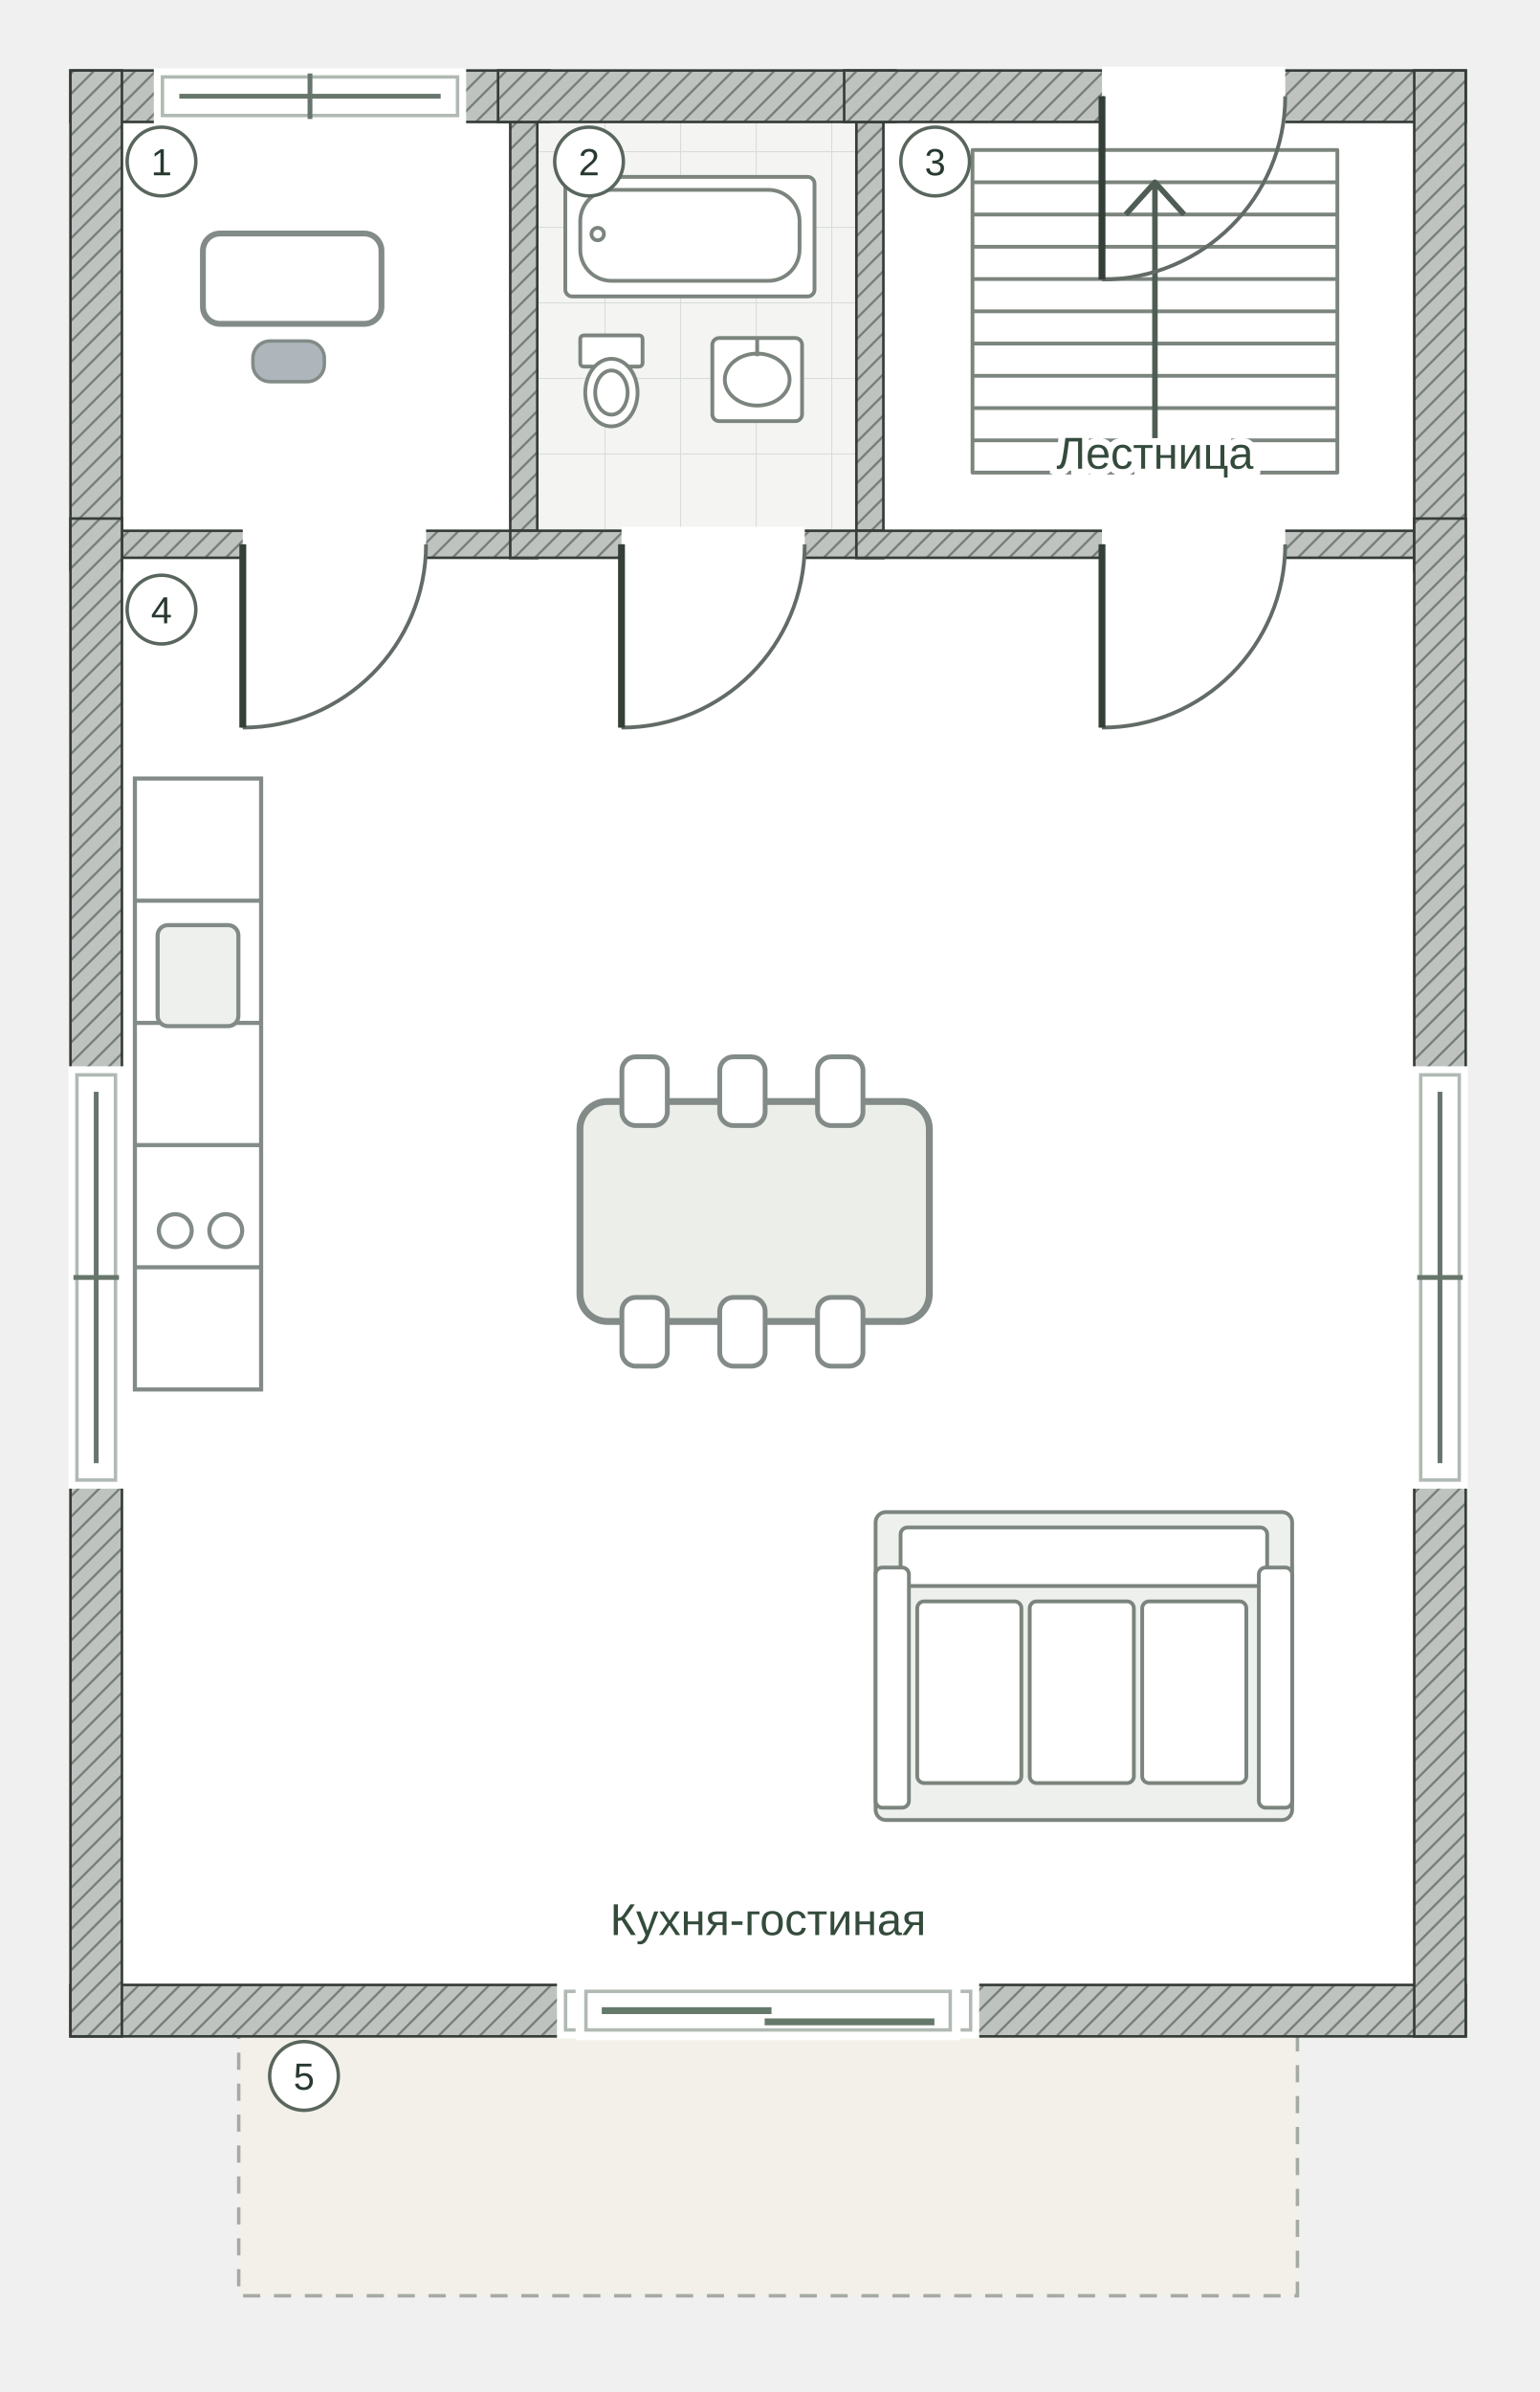
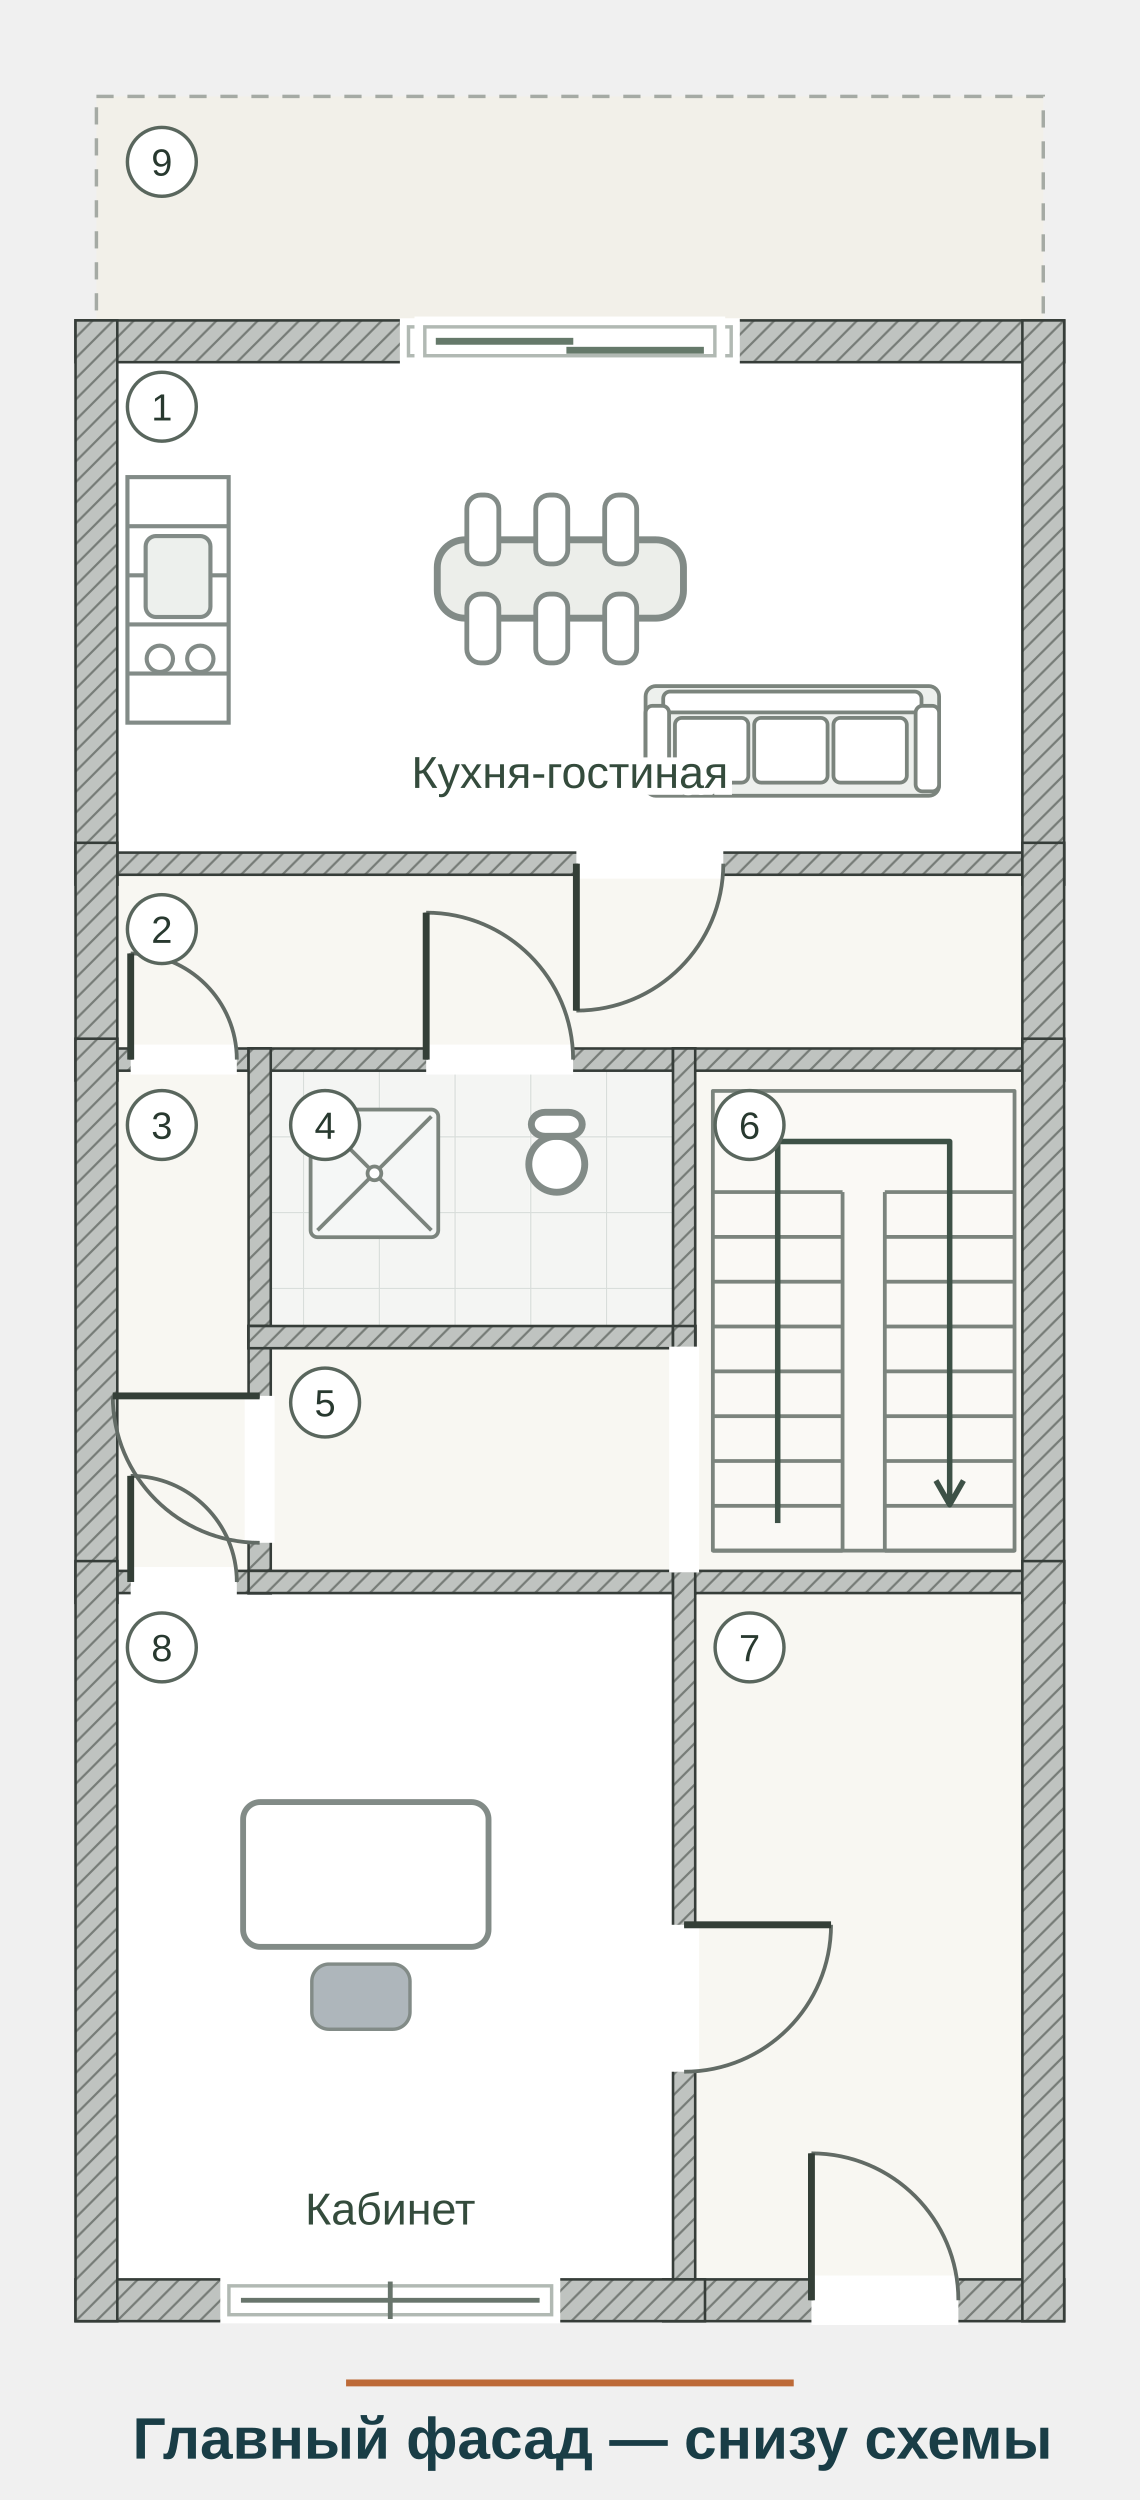
- <svg xmlns="http://www.w3.org/2000/svg" viewBox="0 0 448 696" width="448" height="696">
+ <svg xmlns="http://www.w3.org/2000/svg" viewBox="0 0 331 726" width="331" height="726">
  <defs>
    <pattern id="wallHatch" width="6" height="6" patternUnits="userSpaceOnUse">
      <rect width="6" height="6" fill="#bfc3c0" />
      <path d="M-1 1L1-1M0 6L6 0M5 7L7 5" stroke="#777d78" stroke-width=".65" />
    </pattern>
    <pattern id="planTiles" width="22" height="22" patternUnits="userSpaceOnUse">
      <rect width="22" height="22" fill="#f4f5f3" />
      <path d="M22 0H0V22" fill="none" stroke="#d8ddda" stroke-width=".6" />
    </pattern>
  </defs>
-   <rect x="28" y="28" width="124.444" height="130.37" fill="#fff" />
-   <rect x="152.444" y="28" width="100.741" height="130.37" fill="url(#planTiles)" />
-   <rect x="253.185" y="28" width="165.926" height="130.37" fill="#fff" />
-   <rect x="28" y="158.37" width="391.111" height="426.667" fill="#fff" />
-   <rect x="69.481" y="585.037" width="308.148" height="82.963" fill="#f2f0e9" stroke="#a5aaa4" stroke-width="1" stroke-dasharray="5 4" />
-   <rect x="59.061" y="67.945" width="51.968" height="26.283" rx="5" fill="#ffffff" stroke="#828b87" stroke-width="1.7" />
-   <rect x="73.612" y="99.228" width="20.787" height="11.827" rx="5" fill="#aeb6bb" stroke="#828b87" stroke-width="1" />
-   <g transform="translate(164.5333 51.46667)" stroke="#7b847d" stroke-width="1.1" stroke-linejoin="round">
-     <rect x="0" y="0" width="72.533" height="34.783" rx="2" fill="white" />
-     <rect x="4.352" y="3.781" width="63.829" height="26.465" rx="9.074" fill="white" />
-     <ellipse cx="9.429" cy="16.635" rx="1.813" ry="1.813" fill="white" />
-     <rect x="4.352" y="46.125" width="18.133" height="9.074" rx="1" fill="white" />
-     <ellipse cx="13.419" cy="62.76" rx="7.616" ry="9.83" fill="white" />
-     <ellipse cx="13.419" cy="62.76" rx="4.715" ry="6.427" fill="white" />
-     <rect x="42.795" y="46.881" width="26.112" height="24.197" rx="2" fill="white" />
-     <ellipse cx="55.851" cy="58.98" rx="9.429" ry="7.561" fill="white" />
-     <path d="M55.851 46.881v5.293" fill="none" />
+   <rect x="28" y="99.111" width="274.963" height="151.704" fill="#fff" />
+   <rect x="28" y="250.815" width="274.963" height="56.889" fill="#f8f7f2" />
+   <rect x="28" y="307.704" width="47.407" height="151.704" fill="#f8f7f2" />
+   <rect x="75.407" y="307.704" width="123.259" height="80.593" fill="url(#planTiles)" />
+   <rect x="75.407" y="388.296" width="123.259" height="71.111" fill="#f8f7f2" />
+   <rect x="198.667" y="307.704" width="104.296" height="151.704" fill="#f8f7f2" />
+   <rect x="198.667" y="459.407" width="104.296" height="208.593" fill="#f8f7f2" />
+   <rect x="28" y="459.407" width="170.667" height="208.593" fill="#fff" />
+   <rect x="28" y="28" width="274.963" height="71.111" fill="#f2f0e9" stroke="#a5aaa4" stroke-width="1" stroke-dasharray="5 4" />
+   <g stroke="#828b87" stroke-width="1.2" fill="white">
+     <rect x="37.007" y="138.554" width="29.393" height="71.301" />
+     <path d="M37.007 152.814h29.393" />
+     <path d="M37.007 167.074h29.393" />
+     <path d="M37.007 181.335h29.393" />
+     <path d="M37.007 195.595h29.393" />
+     <rect x="42.298" y="155.666" width="18.811" height="23.514" rx="3" fill="#edf0ed" />
+     <circle cx="46.413" cy="191.317" r="3.821" />
+     <circle cx="58.17" cy="191.317" r="3.821" />
  </g>
-   <g transform="translate(283.0519 43.64444)" stroke="#7b847d" stroke-width="1.1" stroke-linejoin="round">
-     <rect x="0" y="0" width="106.193" height="93.867" rx="0" fill="white" />
-     <path d="M0 9.387H106.193" fill="none" />
-     <path d="M0 18.773H106.193" fill="none" />
-     <path d="M0 28.16H106.193" fill="none" />
-     <path d="M0 37.547H106.193" fill="none" />
-     <path d="M0 46.933H106.193" fill="none" />
-     <path d="M0 56.32H106.193" fill="none" />
-     <path d="M0 65.707H106.193" fill="none" />
-     <path d="M0 75.093H106.193" fill="none" />
-     <path d="M0 84.48H106.193" fill="none" />
-     <path d="M53.096 86.357V9.387m-8.495 9.387l8.495 -9.387l8.495 9.387" fill="none" stroke="#4f5d54" stroke-width="1.6" />
+   <rect x="126.987" y="156.759" width="71.49" height="22.756" rx="8" fill="#eceeea" stroke="#828b87" stroke-width="2" />
+   <rect x="135.566" y="143.759" width="9.294" height="20" rx="4" fill="#fff" stroke="#828b87" stroke-width="1.4" />
+   <rect x="155.583" y="143.759" width="9.294" height="20" rx="4" fill="#fff" stroke="#828b87" stroke-width="1.4" />
+   <rect x="175.6" y="143.759" width="9.294" height="20" rx="4" fill="#fff" stroke="#828b87" stroke-width="1.4" />
+   <rect x="135.566" y="172.514" width="9.294" height="20" rx="4" fill="#fff" stroke="#828b87" stroke-width="1.4" />
+   <rect x="155.583" y="172.514" width="9.294" height="20" rx="4" fill="#fff" stroke="#828b87" stroke-width="1.4" />
+   <rect x="175.6" y="172.514" width="9.294" height="20" rx="4" fill="#fff" stroke="#828b87" stroke-width="1.4" />
+   <g transform="translate(187.4785 199.2356)" stroke="#7b847d" stroke-width="1.1" stroke-linejoin="round">
+     <rect x="0" y="0" width="85.239" height="31.858" rx="3" fill="#edf0ed" />
+     <rect x="5.114" y="1.593" width="75.01" height="6.053" rx="2" fill="white" />
+     <rect x="8.524" y="9.239" width="21.31" height="18.796" rx="2" fill="white" />
+     <rect x="31.538" y="9.239" width="21.31" height="18.796" rx="2" fill="white" />
+     <rect x="54.553" y="9.239" width="21.31" height="18.796" rx="2" fill="white" />
+     <rect x="0" y="5.734" width="6.819" height="24.849" rx="2" fill="white" />
+     <rect x="78.419" y="5.734" width="6.819" height="24.849" rx="2" fill="white" />
  </g>
-   <g stroke="#828b87" stroke-width="1.2" fill="white">
-     <rect x="39.259" y="226.519" width="36.741" height="177.778" />
-     <path d="M39.259 262.074h36.741" />
-     <path d="M39.259 297.63h36.741" />
-     <path d="M39.259 333.185h36.741" />
-     <path d="M39.259 368.741h36.741" />
-     <rect x="45.873" y="269.185" width="23.514" height="29.393" rx="3" fill="#edf0ed" />
-     <circle cx="51.016" cy="358.074" r="4.776" />
-     <circle cx="65.713" cy="358.074" r="4.776" />
+   <g transform="translate(90.19852 322.2104)" stroke="#7b847d" stroke-width="1.1" stroke-linejoin="round">
+     <rect x="0" y="0" width="37.073" height="37.073" rx="2" fill="#f5f7f6" />
+     <path d="M2 2L35.073 35.073M2 35.073L35.073 2" fill="none" />
+     <ellipse cx="18.536" cy="18.536" rx="2" ry="2" fill="white" />
  </g>
-   <rect x="168.8" y="320.504" width="101.689" height="64" rx="8" fill="#eceeea" stroke="#828b87" stroke-width="2" />
-   <rect x="181.003" y="307.504" width="13.22" height="20" rx="4" fill="#fff" stroke="#828b87" stroke-width="1.4" />
-   <rect x="209.476" y="307.504" width="13.22" height="20" rx="4" fill="#fff" stroke="#828b87" stroke-width="1.4" />
-   <rect x="237.948" y="307.504" width="13.22" height="20" rx="4" fill="#fff" stroke="#828b87" stroke-width="1.4" />
-   <rect x="181.003" y="377.504" width="13.22" height="20" rx="4" fill="#fff" stroke="#828b87" stroke-width="1.4" />
-   <rect x="209.476" y="377.504" width="13.22" height="20" rx="4" fill="#fff" stroke="#828b87" stroke-width="1.4" />
-   <rect x="237.948" y="377.504" width="13.22" height="20" rx="4" fill="#fff" stroke="#828b87" stroke-width="1.4" />
-   <g transform="translate(254.8444 439.9704)" stroke="#7b847d" stroke-width="1.1" stroke-linejoin="round">
-     <rect x="0" y="0" width="121.244" height="89.6" rx="3" fill="#edf0ed" />
-     <rect x="7.275" y="4.48" width="106.695" height="17.024" rx="2" fill="white" />
-     <rect x="12.124" y="25.984" width="30.311" height="52.864" rx="2" fill="white" />
-     <rect x="44.86" y="25.984" width="30.311" height="52.864" rx="2" fill="white" />
-     <rect x="77.596" y="25.984" width="30.311" height="52.864" rx="2" fill="white" />
-     <rect x="0" y="16.128" width="9.7" height="69.888" rx="2" fill="white" />
-     <rect x="111.545" y="16.128" width="9.7" height="69.888" rx="2" fill="white" />
+   <circle cx="161.689" cy="338.103" r="8.124" fill="#ffffff" stroke="#828b87" stroke-width="2" />
+   <rect x="154.293" y="323.016" width="14.791" height="6.963" rx="4" fill="#ffffff" stroke="#828b87" stroke-width="2" />
+   <g transform="translate(207.0104 316.8059)" stroke="#7b847d" stroke-width="1.1" stroke-linejoin="round">
+     <rect x="0" y="0" width="87.609" height="133.499" rx="0" fill="#faf9f5" />
+     <path d="M0 29.37h37.672M49.937 29.37h37.672" fill="none" />
+     <path d="M0 42.386h37.672M49.937 42.386h37.672" fill="none" />
+     <path d="M0 55.402h37.672M49.937 55.402h37.672" fill="none" />
+     <path d="M0 68.418h37.672M49.937 68.418h37.672" fill="none" />
+     <path d="M0 81.435h37.672M49.937 81.435h37.672" fill="none" />
+     <path d="M0 94.451h37.672M49.937 94.451h37.672" fill="none" />
+     <path d="M0 107.467h37.672M49.937 107.467h37.672" fill="none" />
+     <path d="M0 120.483h37.672M49.937 120.483h37.672" fill="none" />
+     <path d="M0 133.499h37.672M49.937 133.499h37.672" fill="none" />
+     <path d="M37.672 29.37v104.129M49.937 29.37v104.129" fill="none" />
+     <path d="M18.836 125.489V14.685H68.773V120.149m-4-7l4 7 4-7" fill="none" stroke="#3d5146" stroke-width="1.6" />
  </g>
-   <path d="M152.444 28L152.444 158.37" fill="none" stroke="#363d39" stroke-width="8.611" stroke-linecap="square" />
-   <path d="M152.444 28L152.444 158.37" fill="none" stroke="url(#wallHatch)" stroke-width="7.111" stroke-linecap="square" />
-   <path d="M28 158.37L152.444 158.37" fill="none" stroke="#363d39" stroke-width="8.611" stroke-linecap="square" />
-   <path d="M28 158.37L152.444 158.37" fill="none" stroke="url(#wallHatch)" stroke-width="7.111" stroke-linecap="square" />
-   <path d="M253.185 28L253.185 158.37" fill="none" stroke="#363d39" stroke-width="8.611" stroke-linecap="square" />
-   <path d="M253.185 28L253.185 158.37" fill="none" stroke="url(#wallHatch)" stroke-width="7.111" stroke-linecap="square" />
-   <path d="M152.444 158.37L253.185 158.37" fill="none" stroke="#363d39" stroke-width="8.611" stroke-linecap="square" />
-   <path d="M152.444 158.37L253.185 158.37" fill="none" stroke="url(#wallHatch)" stroke-width="7.111" stroke-linecap="square" />
-   <path d="M253.185 158.37L419.111 158.37" fill="none" stroke="#363d39" stroke-width="8.611" stroke-linecap="square" />
-   <path d="M253.185 158.37L419.111 158.37" fill="none" stroke="url(#wallHatch)" stroke-width="7.111" stroke-linecap="square" />
-   <path d="M28 28L152.444 28" fill="none" stroke="#363d39" stroke-width="15.722" stroke-linecap="square" />
-   <path d="M28 28L152.444 28" fill="none" stroke="url(#wallHatch)" stroke-width="14.222" stroke-linecap="square" />
-   <path d="M28 28L28 158.37" fill="none" stroke="#363d39" stroke-width="15.722" stroke-linecap="square" />
-   <path d="M28 28L28 158.37" fill="none" stroke="url(#wallHatch)" stroke-width="14.222" stroke-linecap="square" />
-   <path d="M152.444 28L253.185 28" fill="none" stroke="#363d39" stroke-width="15.722" stroke-linecap="square" />
-   <path d="M152.444 28L253.185 28" fill="none" stroke="url(#wallHatch)" stroke-width="14.222" stroke-linecap="square" />
-   <path d="M253.185 28L419.111 28" fill="none" stroke="#363d39" stroke-width="15.722" stroke-linecap="square" />
-   <path d="M253.185 28L419.111 28" fill="none" stroke="url(#wallHatch)" stroke-width="14.222" stroke-linecap="square" />
-   <path d="M419.111 28L419.111 158.37" fill="none" stroke="#363d39" stroke-width="15.722" stroke-linecap="square" />
-   <path d="M419.111 28L419.111 158.37" fill="none" stroke="url(#wallHatch)" stroke-width="14.222" stroke-linecap="square" />
-   <path d="M28 585.037L419.111 585.037" fill="none" stroke="#363d39" stroke-width="15.722" stroke-linecap="square" />
-   <path d="M28 585.037L419.111 585.037" fill="none" stroke="url(#wallHatch)" stroke-width="14.222" stroke-linecap="square" />
-   <path d="M28 158.37L28 585.037" fill="none" stroke="#363d39" stroke-width="15.722" stroke-linecap="square" />
-   <path d="M28 158.37L28 585.037" fill="none" stroke="url(#wallHatch)" stroke-width="14.222" stroke-linecap="square" />
-   <path d="M419.111 158.37L419.111 585.037" fill="none" stroke="#363d39" stroke-width="15.722" stroke-linecap="square" />
-   <path d="M419.111 158.37L419.111 585.037" fill="none" stroke="url(#wallHatch)" stroke-width="14.222" stroke-linecap="square" />
-   <path d="M52.889 28L127.556 28" fill="none" stroke="white" stroke-width="16.222" stroke-linecap="square" />
-   <path d="M52.889 28L127.556 28" fill="none" stroke="#b1b9b3" stroke-width="12.222" stroke-linecap="square" />
-   <path d="M52.889 28L127.556 28" fill="none" stroke="white" stroke-width="10.222" stroke-linecap="square" />
-   <path d="M52.889 28L127.556 28" fill="none" stroke="#68756c" stroke-width="1.4" stroke-linecap="square" />
-   <path d="M90.222 22.074L90.222 33.926" fill="none" stroke="#68756c" stroke-width="1.4" stroke-linecap="square" />
-   <path d="M170.222 585.037L276.889 585.037" fill="none" stroke="white" stroke-width="16.222" stroke-linecap="square" />
-   <path d="M170.222 585.037L276.889 585.037" fill="none" stroke="#b1b9b3" stroke-width="12.222" stroke-linecap="square" />
-   <path d="M170.222 585.037L276.889 585.037" fill="none" stroke="white" stroke-width="10.222" stroke-linecap="square" />
-   <path d="M170.222 585.037L276.889 585.037" fill="none" stroke="#68756c" stroke-width="1.4" stroke-linecap="square" />
-   <path d="M223.556 579.111L223.556 590.963" fill="none" stroke="#68756c" stroke-width="1.4" stroke-linecap="square" />
-   <path d="M28 318.37L28 425.037" fill="none" stroke="white" stroke-width="16.222" stroke-linecap="square" />
-   <path d="M28 318.37L28 425.037" fill="none" stroke="#b1b9b3" stroke-width="12.222" stroke-linecap="square" />
-   <path d="M28 318.37L28 425.037" fill="none" stroke="white" stroke-width="10.222" stroke-linecap="square" />
-   <path d="M28 318.37L28 425.037" fill="none" stroke="#68756c" stroke-width="1.4" stroke-linecap="square" />
-   <path d="M22.074 371.704L33.926 371.704" fill="none" stroke="#68756c" stroke-width="1.4" stroke-linecap="square" />
-   <path d="M419.111 318.37L419.111 425.037" fill="none" stroke="white" stroke-width="16.222" stroke-linecap="square" />
-   <path d="M419.111 318.37L419.111 425.037" fill="none" stroke="#b1b9b3" stroke-width="12.222" stroke-linecap="square" />
-   <path d="M419.111 318.37L419.111 425.037" fill="none" stroke="white" stroke-width="10.222" stroke-linecap="square" />
-   <path d="M419.111 318.37L419.111 425.037" fill="none" stroke="#68756c" stroke-width="1.4" stroke-linecap="square" />
-   <path d="M413.185 371.704L425.037 371.704" fill="none" stroke="#68756c" stroke-width="1.4" stroke-linecap="square" />
-   <g transform="translate(320.7407 158.3704) scale(1 1)" data-plan-door="true">
-     <path d="M0 0H53.333" stroke="white" stroke-width="10.111" />
-     <path d="M0 0V53.333M53.333 0A53.333 53.333 0 0 1 0 53.333" fill="none" stroke="#626b65" stroke-width="1.1" />
-     <path d="M0 0V53.333" stroke="#343f37" stroke-width="2" />
+   <rect x="70.598" y="523.32" width="71.27" height="42.052" rx="5" fill="#ffffff" stroke="#828b87" stroke-width="1.7" />
+   <rect x="90.554" y="570.372" width="28.508" height="18.924" rx="5" fill="#aeb6bb" stroke="#828b87" stroke-width="1" />
+   <path d="M28 250.815L302.963 250.815" fill="none" stroke="#363d39" stroke-width="7.189" stroke-linecap="square" />
+   <path d="M28 250.815L302.963 250.815" fill="none" stroke="url(#wallHatch)" stroke-width="5.689" stroke-linecap="square" />
+   <path d="M28 307.704L75.407 307.704" fill="none" stroke="#363d39" stroke-width="7.189" stroke-linecap="square" />
+   <path d="M28 307.704L75.407 307.704" fill="none" stroke="url(#wallHatch)" stroke-width="5.689" stroke-linecap="square" />
+   <path d="M75.407 307.704L198.667 307.704" fill="none" stroke="#363d39" stroke-width="7.189" stroke-linecap="square" />
+   <path d="M75.407 307.704L198.667 307.704" fill="none" stroke="url(#wallHatch)" stroke-width="5.689" stroke-linecap="square" />
+   <path d="M198.667 307.704L302.963 307.704" fill="none" stroke="#363d39" stroke-width="7.189" stroke-linecap="square" />
+   <path d="M198.667 307.704L302.963 307.704" fill="none" stroke="url(#wallHatch)" stroke-width="5.689" stroke-linecap="square" />
+   <path d="M75.407 307.704L75.407 388.296" fill="none" stroke="#363d39" stroke-width="7.189" stroke-linecap="square" />
+   <path d="M75.407 307.704L75.407 388.296" fill="none" stroke="url(#wallHatch)" stroke-width="5.689" stroke-linecap="square" />
+   <path d="M75.407 388.296L75.407 459.407" fill="none" stroke="#363d39" stroke-width="7.189" stroke-linecap="square" />
+   <path d="M75.407 388.296L75.407 459.407" fill="none" stroke="url(#wallHatch)" stroke-width="5.689" stroke-linecap="square" />
+   <path d="M28 459.407L75.407 459.407" fill="none" stroke="#363d39" stroke-width="7.189" stroke-linecap="square" />
+   <path d="M28 459.407L75.407 459.407" fill="none" stroke="url(#wallHatch)" stroke-width="5.689" stroke-linecap="square" />
+   <path d="M75.407 388.296L198.667 388.296" fill="none" stroke="#363d39" stroke-width="7.189" stroke-linecap="square" />
+   <path d="M75.407 388.296L198.667 388.296" fill="none" stroke="url(#wallHatch)" stroke-width="5.689" stroke-linecap="square" />
+   <path d="M198.667 307.704L198.667 388.296" fill="none" stroke="#363d39" stroke-width="7.189" stroke-linecap="square" />
+   <path d="M198.667 307.704L198.667 388.296" fill="none" stroke="url(#wallHatch)" stroke-width="5.689" stroke-linecap="square" />
+   <path d="M198.667 388.296L198.667 459.407" fill="none" stroke="#363d39" stroke-width="7.189" stroke-linecap="square" />
+   <path d="M198.667 388.296L198.667 459.407" fill="none" stroke="url(#wallHatch)" stroke-width="5.689" stroke-linecap="square" />
+   <path d="M75.407 459.407L198.667 459.407" fill="none" stroke="#363d39" stroke-width="7.189" stroke-linecap="square" />
+   <path d="M75.407 459.407L198.667 459.407" fill="none" stroke="url(#wallHatch)" stroke-width="5.689" stroke-linecap="square" />
+   <path d="M198.667 459.407L302.963 459.407" fill="none" stroke="#363d39" stroke-width="7.189" stroke-linecap="square" />
+   <path d="M198.667 459.407L302.963 459.407" fill="none" stroke="url(#wallHatch)" stroke-width="5.689" stroke-linecap="square" />
+   <path d="M198.667 459.407L198.667 668" fill="none" stroke="#363d39" stroke-width="7.189" stroke-linecap="square" />
+   <path d="M198.667 459.407L198.667 668" fill="none" stroke="url(#wallHatch)" stroke-width="5.689" stroke-linecap="square" />
+   <path d="M28 99.111L302.963 99.111" fill="none" stroke="#363d39" stroke-width="12.878" stroke-linecap="square" />
+   <path d="M28 99.111L302.963 99.111" fill="none" stroke="url(#wallHatch)" stroke-width="11.378" stroke-linecap="square" />
+   <path d="M28 99.111L28 250.815" fill="none" stroke="#363d39" stroke-width="12.878" stroke-linecap="square" />
+   <path d="M28 99.111L28 250.815" fill="none" stroke="url(#wallHatch)" stroke-width="11.378" stroke-linecap="square" />
+   <path d="M302.963 99.111L302.963 250.815" fill="none" stroke="#363d39" stroke-width="12.878" stroke-linecap="square" />
+   <path d="M302.963 99.111L302.963 250.815" fill="none" stroke="url(#wallHatch)" stroke-width="11.378" stroke-linecap="square" />
+   <path d="M28 250.815L28 307.704" fill="none" stroke="#363d39" stroke-width="12.878" stroke-linecap="square" />
+   <path d="M28 250.815L28 307.704" fill="none" stroke="url(#wallHatch)" stroke-width="11.378" stroke-linecap="square" />
+   <path d="M302.963 250.815L302.963 307.704" fill="none" stroke="#363d39" stroke-width="12.878" stroke-linecap="square" />
+   <path d="M302.963 250.815L302.963 307.704" fill="none" stroke="url(#wallHatch)" stroke-width="11.378" stroke-linecap="square" />
+   <path d="M28 307.704L28 459.407" fill="none" stroke="#363d39" stroke-width="12.878" stroke-linecap="square" />
+   <path d="M28 307.704L28 459.407" fill="none" stroke="url(#wallHatch)" stroke-width="11.378" stroke-linecap="square" />
+   <path d="M302.963 307.704L302.963 459.407" fill="none" stroke="#363d39" stroke-width="12.878" stroke-linecap="square" />
+   <path d="M302.963 307.704L302.963 459.407" fill="none" stroke="url(#wallHatch)" stroke-width="11.378" stroke-linecap="square" />
+   <path d="M198.667 668L302.963 668" fill="none" stroke="#363d39" stroke-width="12.878" stroke-linecap="square" />
+   <path d="M198.667 668L302.963 668" fill="none" stroke="url(#wallHatch)" stroke-width="11.378" stroke-linecap="square" />
+   <path d="M302.963 459.407L302.963 668" fill="none" stroke="#363d39" stroke-width="12.878" stroke-linecap="square" />
+   <path d="M302.963 459.407L302.963 668" fill="none" stroke="url(#wallHatch)" stroke-width="11.378" stroke-linecap="square" />
+   <path d="M28 668L198.667 668" fill="none" stroke="#363d39" stroke-width="12.878" stroke-linecap="square" />
+   <path d="M28 668L198.667 668" fill="none" stroke="url(#wallHatch)" stroke-width="11.378" stroke-linecap="square" />
+   <path d="M28 459.407L28 668" fill="none" stroke="#363d39" stroke-width="12.878" stroke-linecap="square" />
+   <path d="M28 459.407L28 668" fill="none" stroke="url(#wallHatch)" stroke-width="11.378" stroke-linecap="square" />
+   <path d="M122.815 99.111L208.148 99.111" fill="none" stroke="white" stroke-width="13.378" stroke-linecap="square" />
+   <path d="M122.815 99.111L208.148 99.111" fill="none" stroke="#b1b9b3" stroke-width="9.378" stroke-linecap="square" />
+   <path d="M122.815 99.111L208.148 99.111" fill="none" stroke="white" stroke-width="7.378" stroke-linecap="square" />
+   <path d="M122.815 99.111L208.148 99.111" fill="none" stroke="#68756c" stroke-width="1.4" stroke-linecap="square" />
+   <path d="M165.481 94.37L165.481 103.852" fill="none" stroke="#68756c" stroke-width="1.4" stroke-linecap="square" />
+   <path d="M70.667 668L156 668" fill="none" stroke="white" stroke-width="13.378" stroke-linecap="square" />
+   <path d="M70.667 668L156 668" fill="none" stroke="#b1b9b3" stroke-width="9.378" stroke-linecap="square" />
+   <path d="M70.667 668L156 668" fill="none" stroke="white" stroke-width="7.378" stroke-linecap="square" />
+   <path d="M70.667 668L156 668" fill="none" stroke="#68756c" stroke-width="1.4" stroke-linecap="square" />
+   <path d="M113.333 663.259L113.333 672.741" fill="none" stroke="#68756c" stroke-width="1.4" stroke-linecap="square" />
+   <g transform="translate(37.95556 307.7037) scale(1 -1)" data-plan-door="true">
+     <path d="M0 0H30.815" stroke="white" stroke-width="8.689" />
+     <path d="M0 0V30.815M30.815 0A30.815 30.815 0 0 1 0 30.815" fill="none" stroke="#626b65" stroke-width="1.1" />
+     <path d="M0 0V30.815" stroke="#343f37" stroke-width="2" />
  </g>
-   <g transform="translate(70.66667 158.3704) scale(1 1)" data-plan-door="true">
-     <path d="M0 0H53.333" stroke="white" stroke-width="10.111" />
-     <path d="M0 0V53.333M53.333 0A53.333 53.333 0 0 1 0 53.333" fill="none" stroke="#626b65" stroke-width="1.1" />
-     <path d="M0 0V53.333" stroke="#343f37" stroke-width="2" />
+   <g transform="translate(167.3778 250.8148) scale(1 1)" data-plan-door="true">
+     <path d="M0 0H42.667" stroke="white" stroke-width="8.689" />
+     <path d="M0 0V42.667M42.667 0A42.667 42.667 0 0 1 0 42.667" fill="none" stroke="#626b65" stroke-width="1.1" />
+     <path d="M0 0V42.667" stroke="#343f37" stroke-width="2" />
  </g>
-   <g transform="translate(180.8889 158.3704) scale(1 1)" data-plan-door="true">
-     <path d="M0 0H53.333" stroke="white" stroke-width="10.111" />
-     <path d="M0 0V53.333M53.333 0A53.333 53.333 0 0 1 0 53.333" fill="none" stroke="#626b65" stroke-width="1.1" />
-     <path d="M0 0V53.333" stroke="#343f37" stroke-width="2" />
+   <g transform="translate(75.40741 405.363) rotate(90) scale(1 1)" data-plan-door="true">
+     <path d="M0 0H42.667" stroke="white" stroke-width="8.689" />
+     <path d="M0 0V42.667M42.667 0A42.667 42.667 0 0 1 0 42.667" fill="none" stroke="#626b65" stroke-width="1.1" />
+     <path d="M0 0V42.667" stroke="#343f37" stroke-width="2" />
  </g>
-   <g transform="translate(320.7407 28) scale(1 1)" data-plan-door="true">
-     <path d="M0 0H53.333" stroke="white" stroke-width="17.222" />
-     <path d="M0 0V53.333M53.333 0A53.333 53.333 0 0 1 0 53.333" fill="none" stroke="#626b65" stroke-width="1.1" />
-     <path d="M0 0V53.333" stroke="#343f37" stroke-width="2" />
+   <g transform="translate(37.95556 459.4074) scale(1 -1)" data-plan-door="true">
+     <path d="M0 0H30.815" stroke="white" stroke-width="8.689" />
+     <path d="M0 0V30.815M30.815 0A30.815 30.815 0 0 1 0 30.815" fill="none" stroke="#626b65" stroke-width="1.1" />
+     <path d="M0 0V30.815" stroke="#343f37" stroke-width="2" />
  </g>
-   <path d="M176.148 585.037L270.963 585.037" fill="none" stroke="white" stroke-width="17.222" stroke-linecap="square" />
-   <path d="M176.148 585.037L270.963 585.037" fill="none" stroke="#b1b9b3" stroke-width="12.222" stroke-linecap="square" />
-   <path d="M176.148 585.037L270.963 585.037" fill="none" stroke="white" stroke-width="10.222" stroke-linecap="square" />
-   <path d="M176.148 585.037L223.556 585.037" fill="none" stroke="#65796a" stroke-width="2" stroke-linecap="square" />
-   <path d="M223.556 588.296L270.963 588.296" fill="none" stroke="#65796a" stroke-width="2" stroke-linecap="square" />
+   <g transform="translate(198.6667 558.963) rotate(90) scale(1 -1)" data-plan-door="true">
+     <path d="M0 0H42.667" stroke="white" stroke-width="8.689" />
+     <path d="M0 0V42.667M42.667 0A42.667 42.667 0 0 1 0 42.667" fill="none" stroke="#626b65" stroke-width="1.1" />
+     <path d="M0 0V42.667" stroke="#343f37" stroke-width="2" />
+   </g>
+   <g transform="translate(123.763 307.7037) scale(1 -1)" data-plan-door="true">
+     <path d="M0 0H42.667" stroke="white" stroke-width="8.689" />
+     <path d="M0 0V42.667M42.667 0A42.667 42.667 0 0 1 0 42.667" fill="none" stroke="#626b65" stroke-width="1.1" />
+     <path d="M0 0V42.667" stroke="#343f37" stroke-width="2" />
+   </g>
+   <path d="M198.667 395.407L198.667 452.296" fill="none" stroke="white" stroke-width="8.689" stroke-linecap="square" />
+   <g transform="translate(235.6444 668) scale(1 -1)" data-plan-door="true">
+     <path d="M0 0H42.667" stroke="white" stroke-width="14.378" />
+     <path d="M0 0V42.667M42.667 0A42.667 42.667 0 0 1 0 42.667" fill="none" stroke="#626b65" stroke-width="1.1" />
+     <path d="M0 0V42.667" stroke="#343f37" stroke-width="2" />
+   </g>
+   <path d="M127.556 99.111L203.407 99.111" fill="none" stroke="white" stroke-width="14.378" stroke-linecap="square" />
+   <path d="M127.556 99.111L203.407 99.111" fill="none" stroke="#b1b9b3" stroke-width="9.378" stroke-linecap="square" />
+   <path d="M127.556 99.111L203.407 99.111" fill="none" stroke="white" stroke-width="7.378" stroke-linecap="square" />
+   <path d="M127.556 99.111L165.481 99.111" fill="none" stroke="#65796a" stroke-width="2" stroke-linecap="square" />
+   <path d="M165.481 101.719L203.407 101.719" fill="none" stroke="#65796a" stroke-width="2" stroke-linecap="square" />
+   <circle cx="47" cy="118.111" r="10" fill="white" stroke="#59665d" stroke-width="1" />
+   <text x="47" y="122.111" text-anchor="middle" font-family="Arial,sans-serif" font-size="11" fill="#28392f">1</text>
+   <text x="165.481" y="228.815" text-anchor="middle" font-family="Arial,sans-serif" font-size="13" fill="#344b3c" stroke="white" stroke-width="4" paint-order="stroke">Кухня-гостиная</text>
+   <circle cx="47" cy="269.815" r="10" fill="white" stroke="#59665d" stroke-width="1" />
+   <text x="47" y="273.815" text-anchor="middle" font-family="Arial,sans-serif" font-size="11" fill="#28392f">2</text>
+   <circle cx="47" cy="326.704" r="10" fill="white" stroke="#59665d" stroke-width="1" />
+   <text x="47" y="330.704" text-anchor="middle" font-family="Arial,sans-serif" font-size="11" fill="#28392f">3</text>
+   <circle cx="94.407" cy="326.704" r="10" fill="white" stroke="#59665d" stroke-width="1" />
+   <text x="94.407" y="330.704" text-anchor="middle" font-family="Arial,sans-serif" font-size="11" fill="#28392f">4</text>
+   <circle cx="94.407" cy="407.296" r="10" fill="white" stroke="#59665d" stroke-width="1" />
+   <text x="94.407" y="411.296" text-anchor="middle" font-family="Arial,sans-serif" font-size="11" fill="#28392f">5</text>
+   <circle cx="217.667" cy="326.704" r="10" fill="white" stroke="#59665d" stroke-width="1" />
+   <text x="217.667" y="330.704" text-anchor="middle" font-family="Arial,sans-serif" font-size="11" fill="#28392f">6</text>
+   <circle cx="217.667" cy="478.407" r="10" fill="white" stroke="#59665d" stroke-width="1" />
+   <text x="217.667" y="482.407" text-anchor="middle" font-family="Arial,sans-serif" font-size="11" fill="#28392f">7</text>
+   <circle cx="47" cy="478.407" r="10" fill="white" stroke="#59665d" stroke-width="1" />
+   <text x="47" y="482.407" text-anchor="middle" font-family="Arial,sans-serif" font-size="11" fill="#28392f">8</text>
+   <text x="113.333" y="646" text-anchor="middle" font-family="Arial,sans-serif" font-size="13" fill="#344b3c" stroke="white" stroke-width="4" paint-order="stroke">Кабинет</text>
  <circle cx="47" cy="47" r="10" fill="white" stroke="#59665d" stroke-width="1" />
-   <text x="47" y="51" text-anchor="middle" font-family="Arial,sans-serif" font-size="11" fill="#28392f">1</text>
-   <circle cx="171.444" cy="47" r="10" fill="white" stroke="#59665d" stroke-width="1" />
-   <text x="171.444" y="51" text-anchor="middle" font-family="Arial,sans-serif" font-size="11" fill="#28392f">2</text>
-   <circle cx="272.185" cy="47" r="10" fill="white" stroke="#59665d" stroke-width="1" />
-   <text x="272.185" y="51" text-anchor="middle" font-family="Arial,sans-serif" font-size="11" fill="#28392f">3</text>
-   <text x="336.148" y="136.37" text-anchor="middle" font-family="Arial,sans-serif" font-size="13" fill="#344b3c" stroke="white" stroke-width="4" paint-order="stroke">Лестница</text>
-   <circle cx="47" cy="177.37" r="10" fill="white" stroke="#59665d" stroke-width="1" />
-   <text x="47" y="181.37" text-anchor="middle" font-family="Arial,sans-serif" font-size="11" fill="#28392f">4</text>
-   <text x="223.556" y="563.037" text-anchor="middle" font-family="Arial,sans-serif" font-size="13" fill="#344b3c" stroke="white" stroke-width="4" paint-order="stroke">Кухня-гостиная</text>
-   <circle cx="88.481" cy="604.037" r="10" fill="white" stroke="#59665d" stroke-width="1" />
-   <text x="88.481" y="608.037" text-anchor="middle" font-family="Arial,sans-serif" font-size="11" fill="#28392f">5</text>
+   <text x="47" y="51" text-anchor="middle" font-family="Arial,sans-serif" font-size="11" fill="#28392f">9</text>
+   <path d="M100.5 692h130" stroke="#bd6a38" stroke-width="2" />
+   <text x="38.5" y="714" font-family="Arial,sans-serif" font-size="17" font-weight="600" fill="#193d46">Главный фасад — снизу схемы</text>
</svg>
